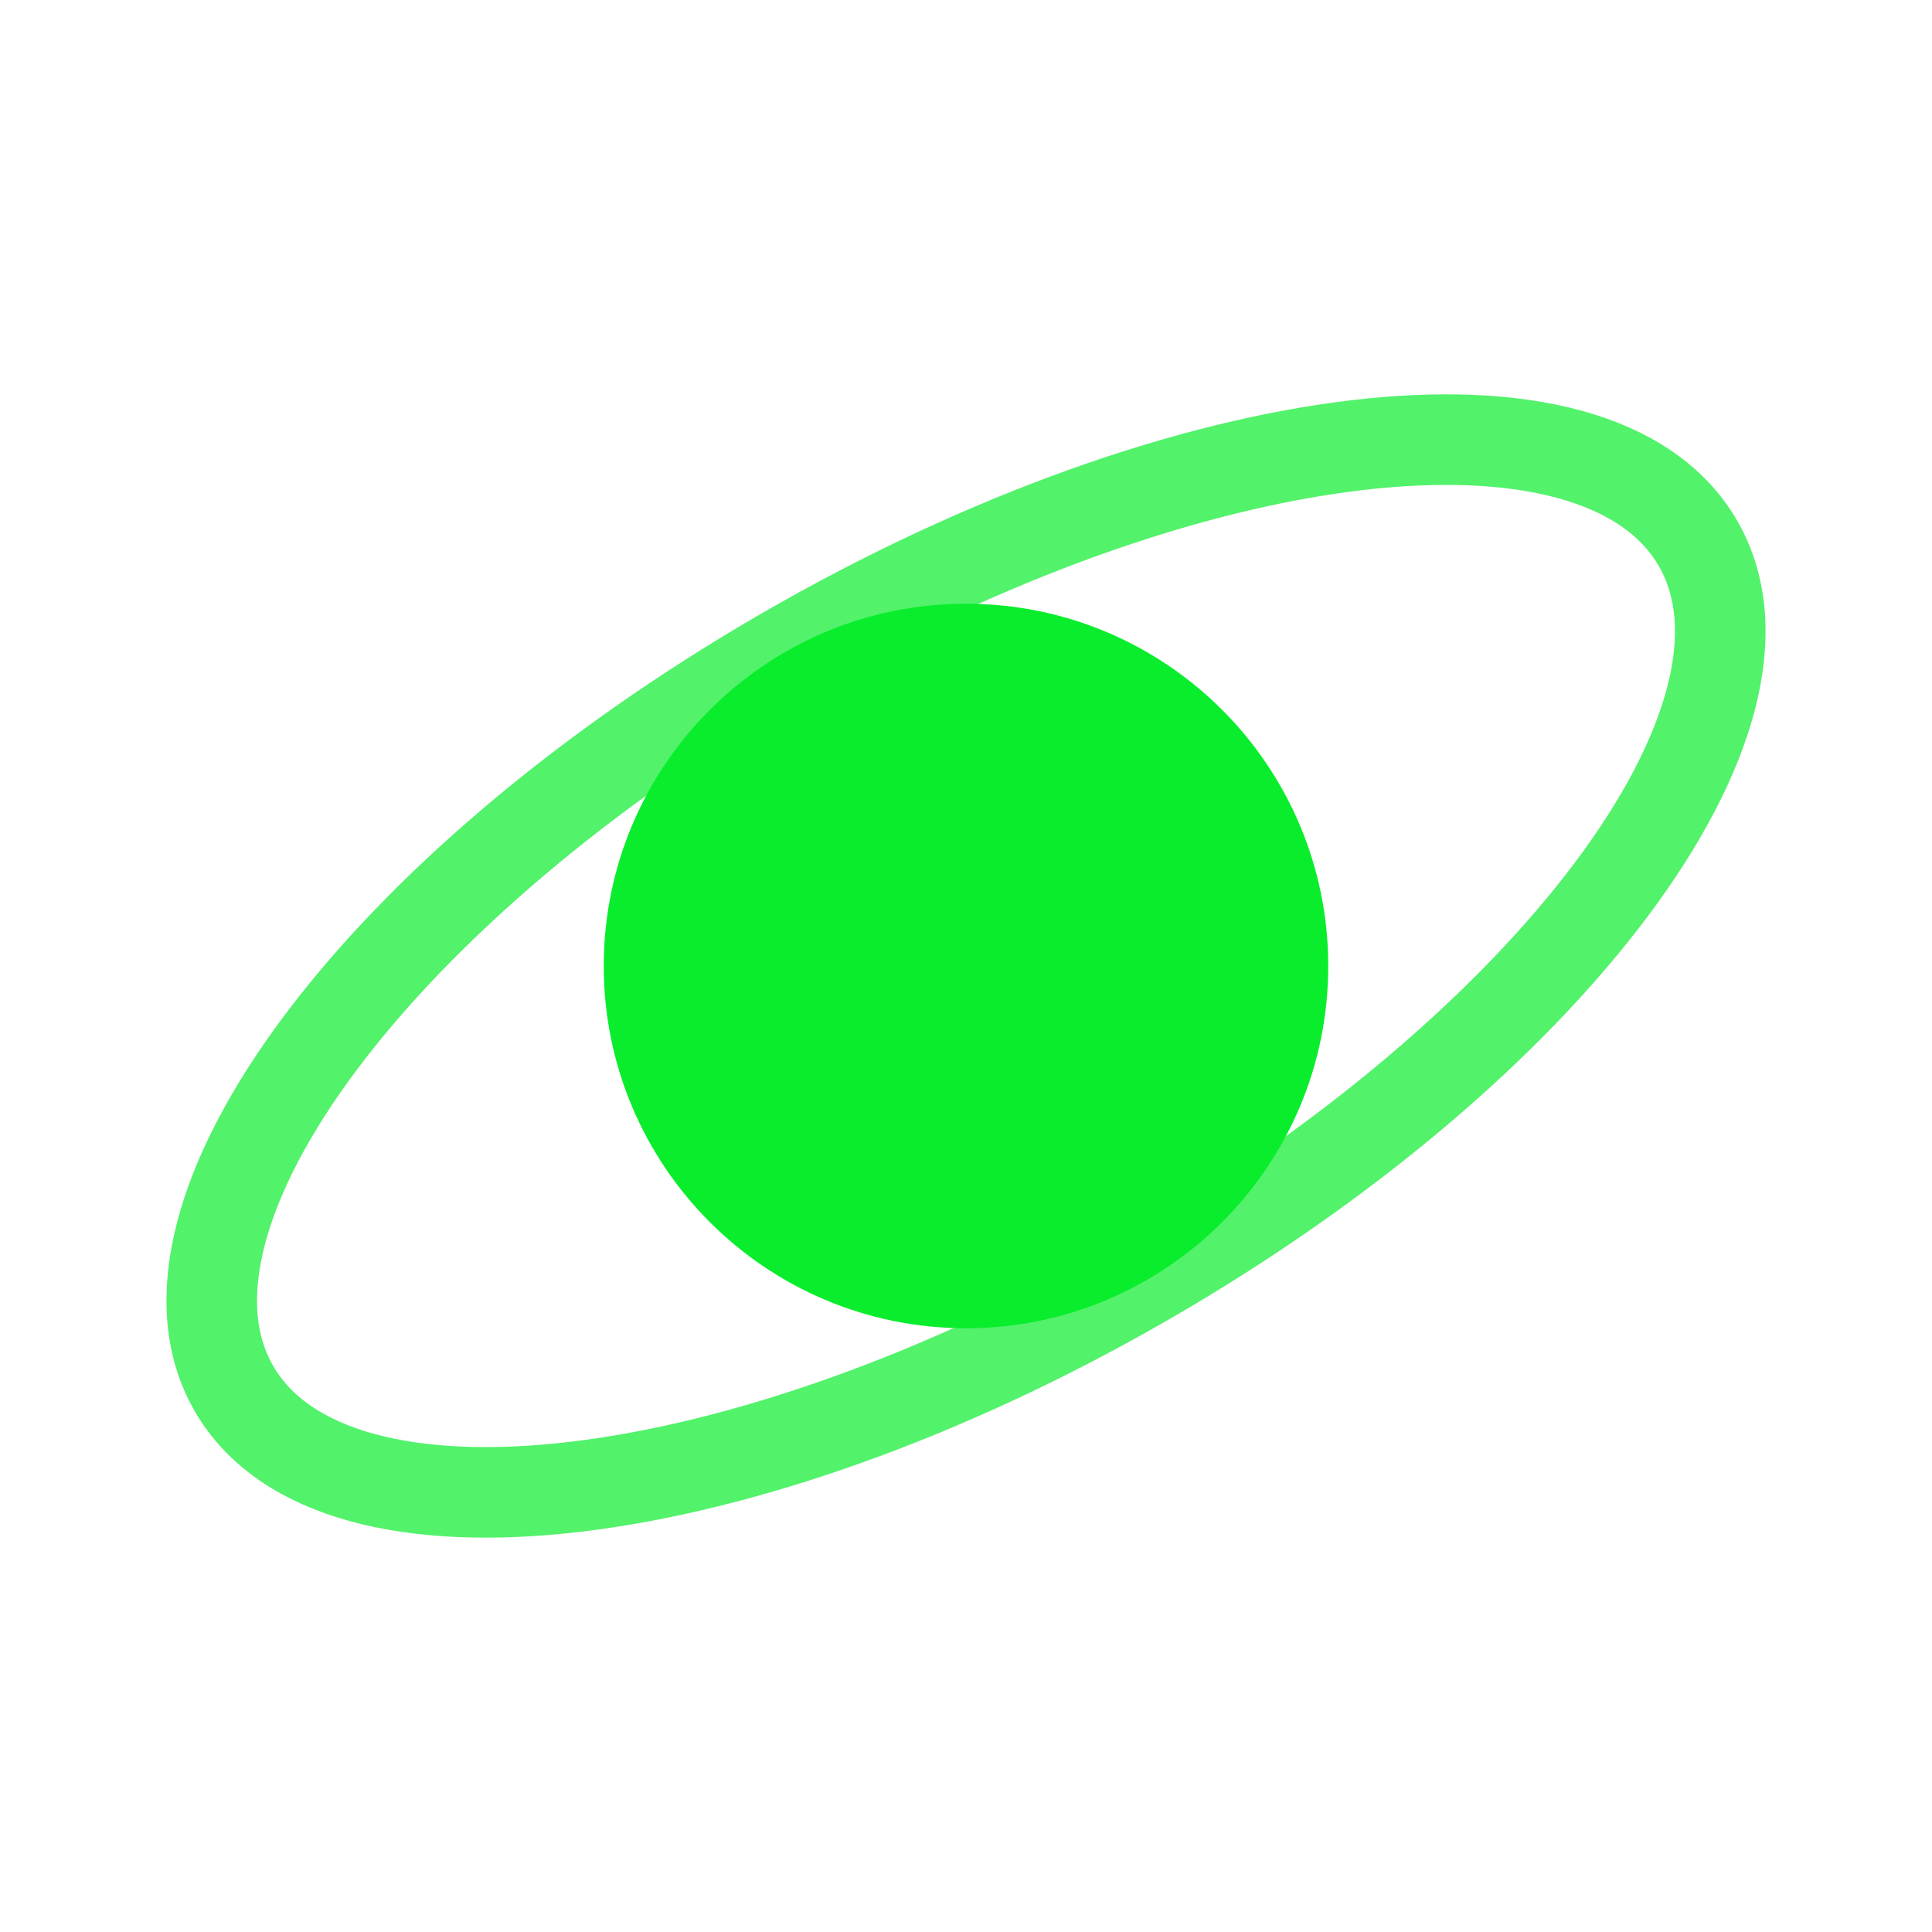
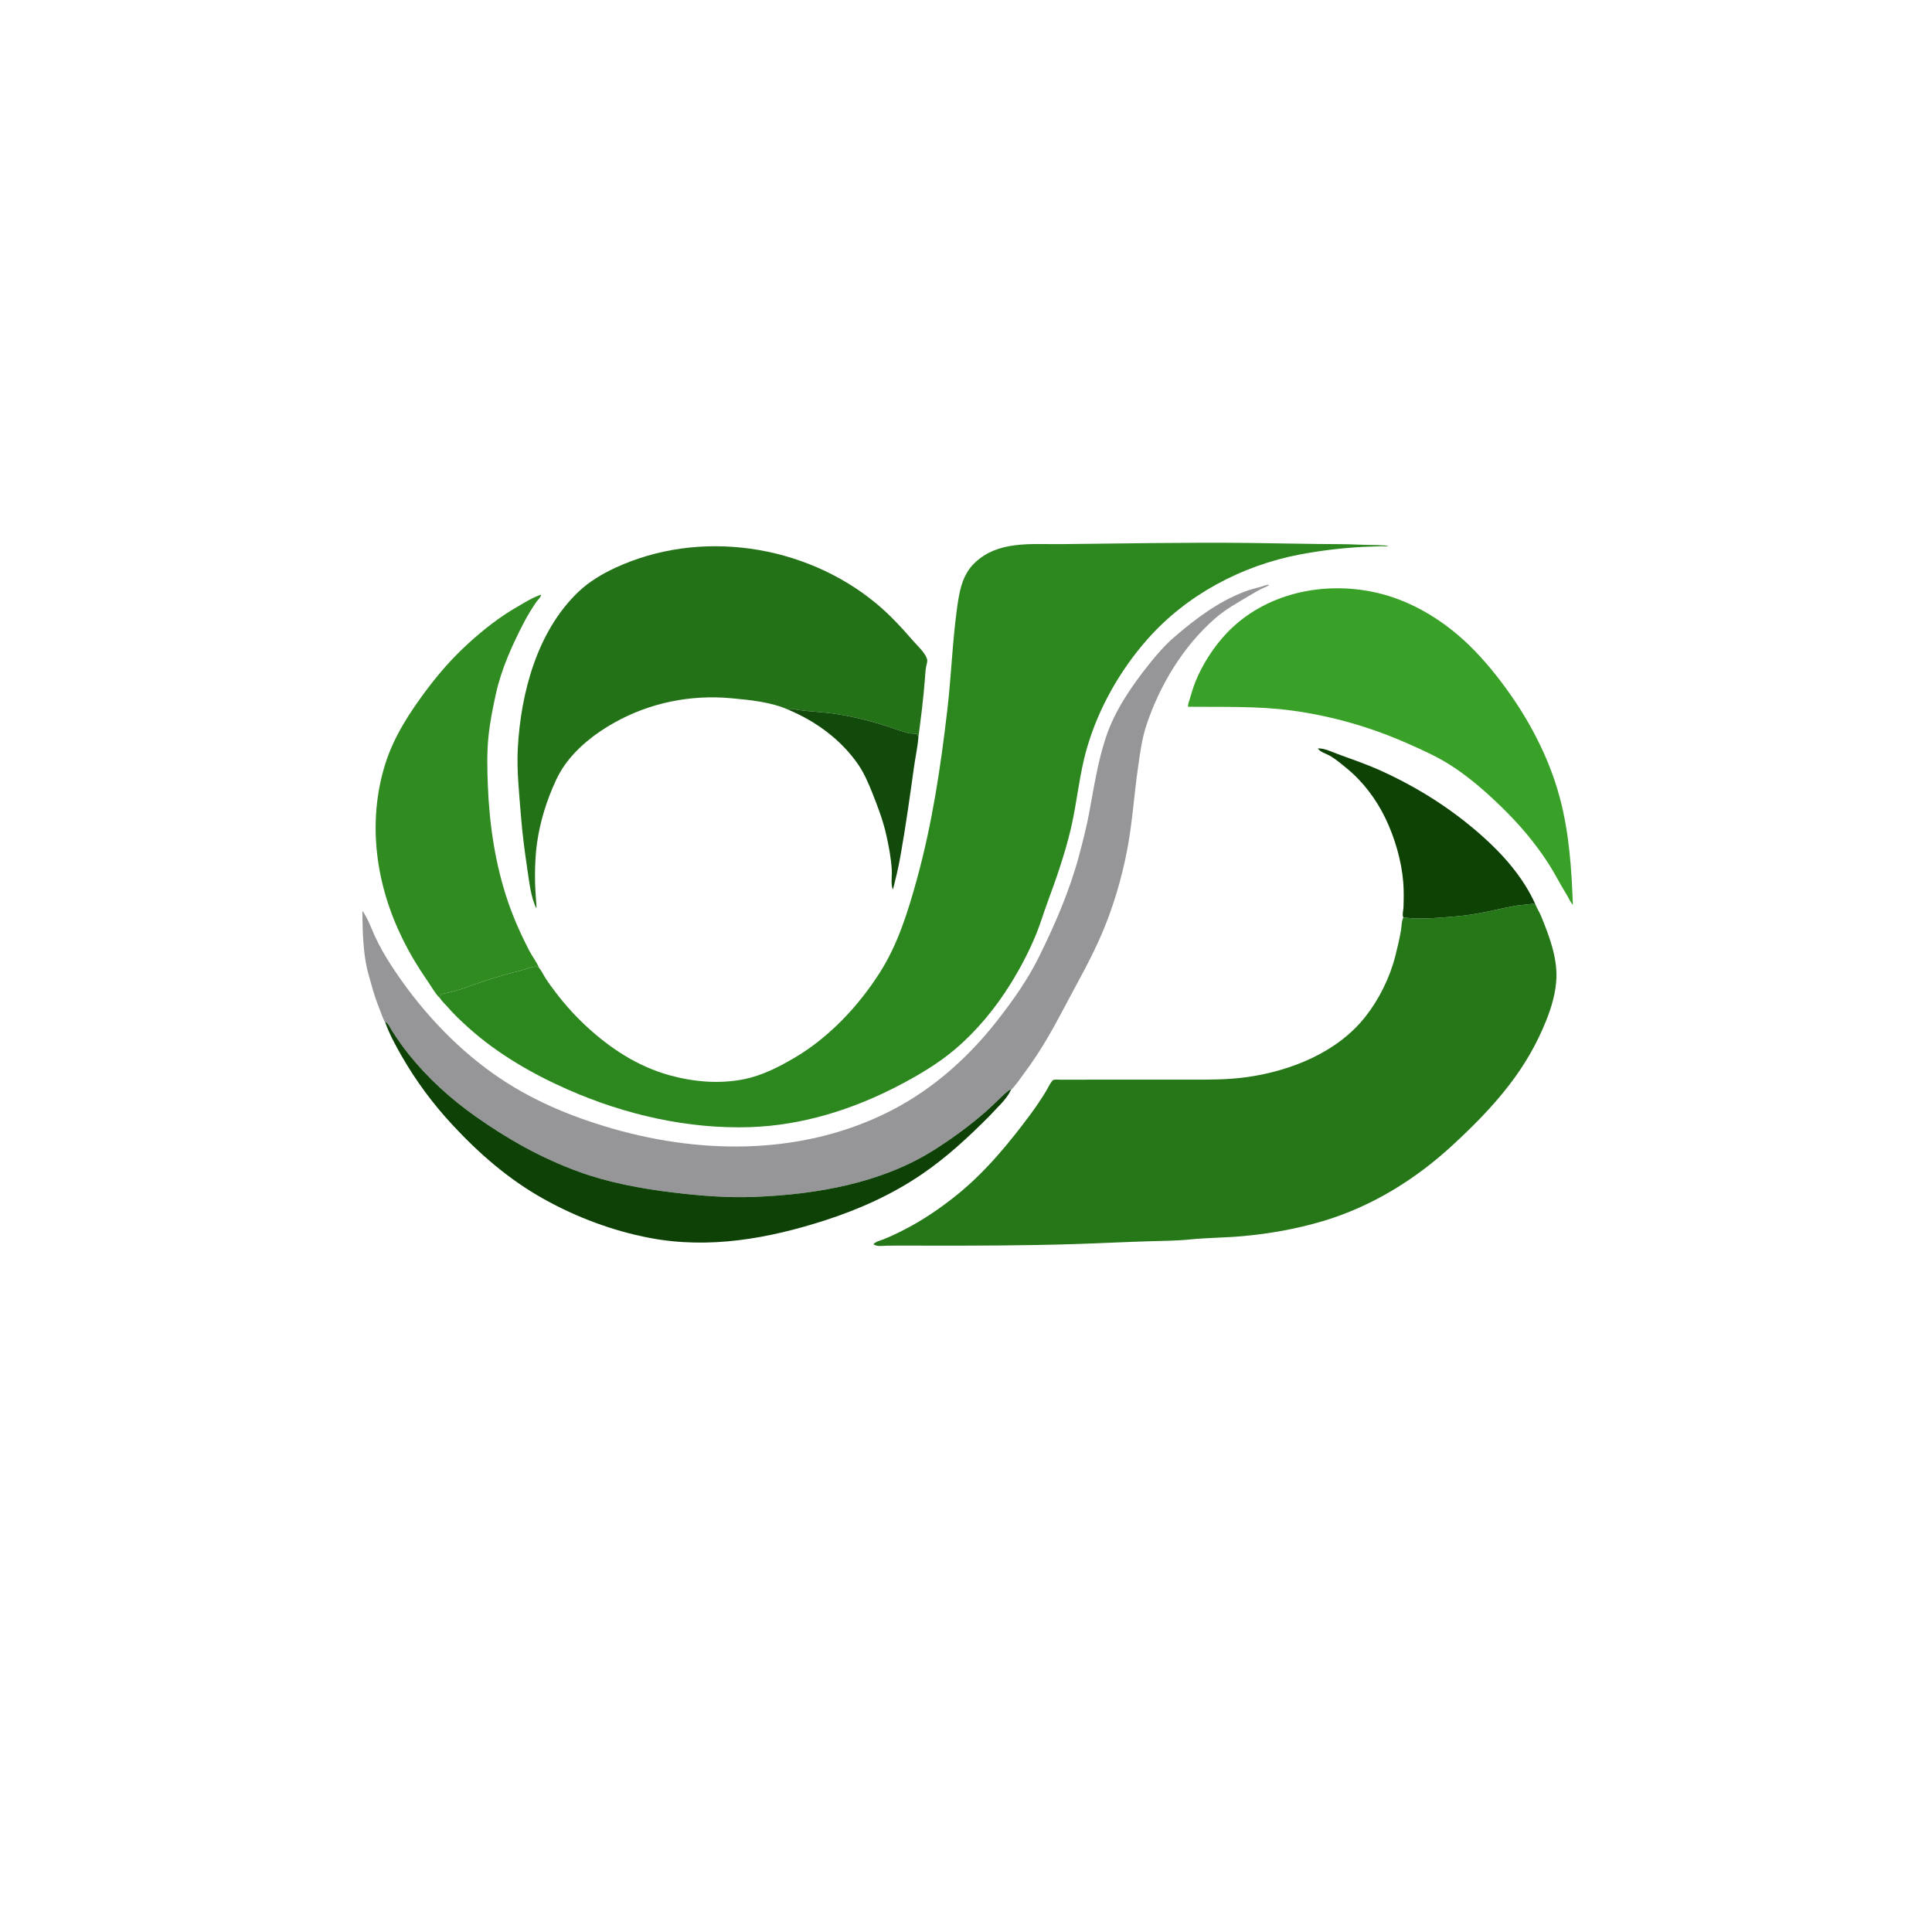
- <svg xmlns="http://www.w3.org/2000/svg" viewBox="0 0 32 32" fill="none" role="img" aria-label="OTIGO Digital">
-   <circle cx="16" cy="16" r="6" fill="#09ed2d" />
-   <ellipse cx="16" cy="16" rx="14" ry="6" transform="rotate(-30 16 16)" stroke="#09ed2d" stroke-opacity="0.7" stroke-width="1.5" />
+ <svg xmlns="http://www.w3.org/2000/svg" shape-rendering="geometricPrecision" width="4000" height="4000" viewBox="0 0 1024 1024">
+   <path d=" M 535.772 577.841 C 536.025 577.059 534.609 578.008 534.434 578.139 C 533.328 578.968 532.338 579.882 531.333 580.827 C 528.476 583.511 525.706 586.333 522.763 588.922 C 514.247 596.414 505.093 603.12 495.531 609.216 C 467.499 627.087 432.917 633.059 400.217 634.367 C 385.46 634.958 370.921 633.777 356.304 631.993 C 339.487 629.94 322.501 626.792 306.548 620.968 C 286.9 613.797 269.121 603.796 252.094 591.757 C 238.92 582.443 226.764 571.451 216.671 558.839 C 213.488 554.861 210.554 550.666 207.793 546.387 C 206.894 544.992 205.776 542.046 204.088 541.612 C 204.031 541.855 203.793 541.207 203.675 540.987 C 203.461 540.589 203.253 540.176 203.063 539.766 C 202.407 538.349 201.952 536.837 201.379 535.386 C 199.719 531.18 198.262 527.036 197.076 522.668 C 195.984 518.648 194.663 514.625 193.942 510.515 C 192.326 501.303 192.164 492.071 192.075 482.776 C 194.967 486.686 196.598 491.623 198.617 496.022 C 201.066 501.358 204.005 506.516 207.196 511.441 C 221.576 533.637 240.066 553.967 261.709 569.252 C 280.898 582.803 302.361 591.785 324.806 598.227 C 373.614 612.236 427.372 612.082 473.21 588.164 C 494.788 576.905 513.218 560.464 528.18 541.403 C 536.59 530.69 544.601 519.446 550.658 507.2 C 559.199 489.932 566.997 471.952 571.963 453.309 C 573.881 446.105 575.769 438.814 577.154 431.488 C 579.729 417.858 581.706 404.215 586.076 390.99 C 590.81 376.664 599.566 363.961 608.86 352.253 C 613.018 347.016 617.474 341.888 622.554 337.524 C 633.819 327.844 645.415 319.101 659.398 313.676 C 662.42 312.504 665.522 311.707 668.651 310.891 C 669.563 310.653 671.512 309.817 672.368 309.967 C 673.389 310.145 669.968 311.444 669.6 311.615 C 667.35 312.656 665.236 313.913 663.108 315.186 C 656.507 319.135 649.788 322.727 643.962 327.831 C 627.132 342.573 614.742 363.025 607.683 384.189 C 605.172 391.715 604.204 399.583 603.091 407.4 C 600.981 422.234 600.089 437.16 597.15 451.882 C 594.288 466.214 590.144 480.233 584.503 493.718 C 578.699 507.592 571.125 520.631 564.135 533.919 C 557.934 545.706 551.438 557.29 543.456 567.98 C 540.979 571.297 538.686 574.878 535.772 577.841 Z" opacity="1" fill="rgb(150,150,153)" fill-rule="evenodd" />
+   <path d=" M 285.68 512.895 C 285.082 512.574 284.604 512.356 283.927 512.289 C 281.102 512.584 277.968 513.974 275.159 514.65 C 265.575 516.957 256.005 520.069 246.75 523.468 C 243.901 524.515 240.817 525.331 237.874 526.075 C 236.677 526.378 234.539 526.53 233.548 527.268 C 233.101 527.601 233.736 528.651 233.308 529.184 C 230.626 526.642 228.606 522.814 226.496 519.782 C 221.578 512.715 217.219 505.41 213.404 497.691 C 199.227 469.009 194.527 436.07 204.124 405.142 C 208.694 390.413 217.318 377.285 226.511 365.089 C 233.198 356.219 240.236 348.292 248.457 340.817 C 256.401 333.594 264.868 326.949 274.205 321.592 C 278.27 319.259 282.346 316.621 286.813 315.166 C 286.759 316.546 284.809 318.202 284.06 319.328 C 281.833 322.68 279.723 326.042 277.857 329.61 C 271.601 341.571 265.696 354.646 262.808 367.88 C 261.175 375.364 259.657 382.872 258.888 390.499 C 258.021 399.099 258.234 407.895 258.576 416.511 C 259.403 437.337 262.527 458.36 269.32 478.147 C 272.336 486.933 276.213 495.572 280.484 503.82 C 282.05 506.844 284.391 509.78 285.68 512.895 Z" opacity="1" fill="rgb(48,139,33)" fill-rule="evenodd" />
+   <path d=" M 535.772 577.841 C 533.21 583.063 528.241 587.28 524.405 591.532 C 513.203 602.79 501.819 613.361 488.647 622.346 C 472.892 633.092 455.549 640.894 437.465 646.742 C 407.297 656.497 375.822 662.16 344.227 656.101 C 324.601 652.338 305.584 645.195 288.133 635.452 C 269.662 625.139 253.948 611.465 239.639 596.019 C 229.515 585.09 220.627 573.14 213.187 560.236 C 209.73 554.24 206.377 548.148 204.088 541.612 C 205.776 542.046 206.894 544.992 207.793 546.387 C 210.554 550.666 213.488 554.861 216.671 558.839 C 226.764 571.451 238.92 582.443 252.094 591.757 C 269.121 603.796 286.9 613.797 306.548 620.968 C 322.501 626.792 339.487 629.94 356.304 631.993 C 370.921 633.777 385.46 634.958 400.217 634.367 C 432.917 633.059 467.499 627.087 495.531 609.216 C 505.093 603.12 514.247 596.414 522.763 588.922 C 525.706 586.333 528.476 583.511 531.333 580.827 C 532.338 579.882 533.328 578.968 534.434 578.139 C 534.609 578.008 536.025 577.059 535.772 577.841 Z" opacity="1" fill="rgb(13,65,6)" fill-rule="evenodd" />
+   <path d=" M 285.68 512.895 C 287.024 514.536 287.982 516.647 289.128 518.444 C 291.02 521.413 293.132 524.186 295.275 526.977 C 304.804 539.384 317.396 551.036 330.709 559.249 C 338.112 563.816 346.356 567.551 354.751 569.875 C 367.628 573.439 381.191 574.632 394.365 571.998 C 403.86 570.099 412.569 565.629 420.857 560.788 C 439.26 550.041 454.875 533.423 466.283 515.556 C 475.904 500.488 481.237 483.201 485.944 466.129 C 494.101 436.544 498.59 406.444 502.132 376.029 C 504.186 358.395 504.775 340.539 507.168 322.97 C 508.382 314.054 509.742 304.94 516.555 298.388 C 528.968 286.45 546.417 288.55 562.244 288.396 C 595.352 288.074 628.397 287.429 661.502 287.769 C 677.903 287.938 694.298 288.374 710.7 288.412 C 716.129 288.424 721.564 288.805 727 288.859 C 728.958 288.878 730.912 288.916 732.867 289.05 C 733.452 289.09 734.037 289.114 734.622 289.162 C 734.623 289.162 735.621 289.327 735.615 289.331 C 735.028 289.785 732.744 289.478 731.994 289.522 C 728.801 289.707 725.603 289.67 722.411 289.848 C 711.17 290.474 699.913 291.796 688.854 293.906 C 658.132 299.767 628.899 315.279 608.114 338.867 C 593.554 355.392 582.244 375.333 576.089 396.533 C 572.047 410.452 570.889 425.096 567.579 439.192 C 564.497 452.32 559.957 465.363 555.289 477.998 C 553.269 483.468 551.611 489.069 549.441 494.483 C 545.743 503.709 540.97 512.82 535.738 521.261 C 527.663 534.287 517.892 546.168 506.211 556.123 C 497.483 563.561 487.042 569.75 476.916 575.065 C 452.421 587.922 425.566 596.449 397.726 597.393 C 364.693 598.514 331.329 590.823 301.213 577.599 C 282.361 569.321 263.781 558.599 248.401 544.79 C 244.287 541.096 240.298 537.331 236.698 533.124 C 235.601 531.842 234.155 530.646 233.308 529.184 C 233.736 528.651 233.101 527.601 233.548 527.268 C 234.539 526.53 236.677 526.378 237.874 526.075 C 240.817 525.331 243.901 524.515 246.75 523.468 C 256.005 520.069 265.575 516.957 275.159 514.65 C 277.968 513.974 281.102 512.584 283.927 512.289 C 284.604 512.356 285.082 512.574 285.68 512.895 Z" opacity="1" fill="rgb(44,135,30)" fill-rule="evenodd" />
+   <path d=" M 486.794 390.481 C 486.408 390.1 486.471 389.333 485.91 389.104 C 484.803 388.653 482.867 388.931 481.61 388.615 C 478.998 387.958 476.378 387.02 473.828 386.151 C 460.977 381.773 447.256 378.374 433.687 377.352 C 429.893 377.066 426.03 376.717 422.268 376.181 C 421.118 376.018 419.007 375.205 418.081 376.259 C 408.716 372.075 397.629 370.997 387.535 370.072 C 366.055 368.102 344.504 372.433 325.657 382.993 C 315.58 388.639 305.938 396.087 299.226 405.622 C 295.818 410.463 293.393 416.089 291.272 421.58 C 287.161 432.219 284.399 443.939 283.811 455.343 C 283.512 461.124 283.434 466.71 283.805 472.501 C 283.946 474.694 284.123 476.888 284.244 479.082 C 284.265 479.453 284.491 481.294 284.127 481.238 C 281.408 475.292 280.616 468.257 279.66 461.852 C 278.172 451.891 276.858 442.059 276.074 432.022 C 275.156 420.265 273.816 408.306 274.456 396.493 C 276.039 367.261 284.708 334.486 306.59 313.668 C 312.216 308.315 318.935 304.294 325.935 301.032 C 370.682 280.18 426.159 288.416 464.065 319.554 C 471.388 325.569 477.755 332.489 483.954 339.627 C 486.289 342.316 490.136 345.731 491.306 349.144 C 491.777 350.517 491.083 352.123 490.842 353.474 C 490.457 355.63 490.376 357.782 490.212 359.96 C 489.449 370.09 488.134 380.411 486.794 390.481 Z" opacity="1" fill="rgb(36,114,24)" fill-rule="evenodd" />
+   <path d=" M 486.794 390.481 C 486.397 395.856 485.188 401.177 484.443 406.511 C 482.312 421.768 480.197 436.985 477.529 452.162 C 476.662 457.096 475.684 461.939 474.44 466.792 C 474.135 467.979 473.908 469.211 473.55 470.379 C 473.48 470.607 473.417 471.27 473.154 471.339 C 472.074 468.397 472.849 464.179 472.657 461.041 C 472.267 454.656 471.062 448.325 469.643 442.099 C 467.958 434.703 465.234 427.533 462.438 420.502 C 460.378 415.319 458.118 409.96 454.951 405.335 C 445.931 392.157 432.671 382.457 418.081 376.259 C 419.007 375.205 421.118 376.018 422.268 376.181 C 426.03 376.717 429.893 377.066 433.687 377.352 C 447.256 378.374 460.977 381.773 473.828 386.151 C 476.378 387.02 478.998 387.958 481.61 388.615 C 482.867 388.931 484.803 388.653 485.91 389.104 C 486.471 389.333 486.408 390.1 486.794 390.481 Z" opacity="1" fill="rgb(17,74,10)" fill-rule="evenodd" />
+   <path d=" M 743.796 486.248 C 750.059 487.148 756.712 486.852 762.992 486.397 C 768.951 485.965 774.905 485.535 780.811 484.579 C 788.307 483.366 795.671 481.484 803.13 480.088 C 806.074 479.538 809.001 479.558 811.916 479.068 C 812.718 478.991 813.271 479.01 813.895 479.538 C 814.709 481.625 815.99 483.508 816.837 485.582 C 820.935 495.62 825.295 507.064 824.942 518.091 C 824.69 525.945 822.371 533.807 819.455 541.059 C 814.488 553.411 808.097 564.429 799.971 574.995 C 790.964 586.708 780.629 597.087 769.783 607.08 C 750.091 625.222 726.993 639.5 701.244 647.187 C 687.402 651.318 673.002 653.881 658.628 655.184 C 649.326 656.027 639.924 656.015 630.64 656.943 C 623.352 657.672 615.892 657.68 608.568 657.908 C 595.52 658.314 582.495 658.979 569.447 659.387 C 543.141 660.208 516.834 660.256 490.499 660.211 C 483.833 660.2 477.163 660.157 470.497 660.218 C 468.324 660.238 464.67 660.954 462.952 659.423 C 464.152 658.018 466.664 657.52 468.369 656.829 C 472.211 655.271 476.022 653.438 479.707 651.54 C 489.639 646.424 499.274 639.781 507.928 632.719 C 522.556 620.785 535.059 605.615 546.255 590.497 C 549.102 586.652 551.776 582.668 554.272 578.587 C 555.511 576.563 556.452 574.254 558.054 572.484 C 559.276 572.022 560.803 572.274 562.092 572.265 C 564.896 572.246 567.701 572.252 570.506 572.254 C 579.672 572.261 588.838 572.226 598.004 572.242 C 608.837 572.26 619.67 572.247 630.503 572.249 C 640.82 572.252 651.128 572.318 661.363 570.83 C 684.619 567.45 709.07 557.591 723.846 538.665 C 731.029 529.464 736.638 518.131 739.518 506.813 C 740.65 502.365 741.702 497.912 742.509 493.391 C 742.913 491.122 742.784 488.331 743.796 486.248 Z" opacity="1" fill="rgb(37,119,24)" fill-rule="evenodd" />
+   <path d=" M 629.953 372.578 C 631.222 368.698 632.162 364.742 633.741 360.957 C 637.556 351.814 643.3 342.836 650.126 335.633 C 670.35 314.294 701.782 307.674 729.89 314.211 C 745.718 317.892 760.314 326.039 772.652 336.496 C 781.37 343.884 789.061 352.681 795.937 361.779 C 809.647 379.919 820.758 400.575 826.687 422.643 C 831.7 441.305 832.966 460.448 833.661 479.618 C 832.161 477.939 831.307 475.659 830.119 473.762 C 826.911 468.638 824.215 463.208 820.964 458.099 C 813.914 447.021 805.159 436.767 795.743 427.631 C 787.056 419.203 777.701 411.016 767.355 404.652 C 760.806 400.623 753.602 397.409 746.588 394.29 C 726.851 385.515 706.561 379.632 685.146 376.664 C 666.702 374.107 648.169 374.81 629.624 374.594 C 629.686 373.916 629.794 373.239 629.953 372.578 Z" opacity="1" fill="rgb(57,161,39)" fill-rule="evenodd" />
+   <path d=" M 813.895 479.538 C 813.271 479.01 812.718 478.991 811.916 479.068 C 809.001 479.558 806.074 479.538 803.13 480.088 C 795.671 481.484 788.307 483.366 780.811 484.579 C 774.905 485.535 768.951 485.965 762.992 486.397 C 756.712 486.852 750.059 487.148 743.796 486.248 C 743.096 485.021 743.843 482.199 743.885 480.798 C 744.018 476.327 744.11 471.894 743.743 467.431 C 742.811 456.127 739.219 443.868 734.293 433.674 C 729.389 423.529 722.376 414.202 713.593 407.061 C 710.715 404.721 707.882 402.263 704.627 400.446 C 702.728 399.386 699.626 398.558 698.484 396.666 C 701.973 396.527 706.033 398.561 709.28 399.754 C 716.827 402.525 724.445 405.118 731.779 408.441 C 751.18 417.23 768.865 428.385 784.866 442.464 C 796.591 452.78 807.495 465.121 813.895 479.538 Z" opacity="1" fill="rgb(13,66,4)" fill-rule="evenodd" />
</svg>
